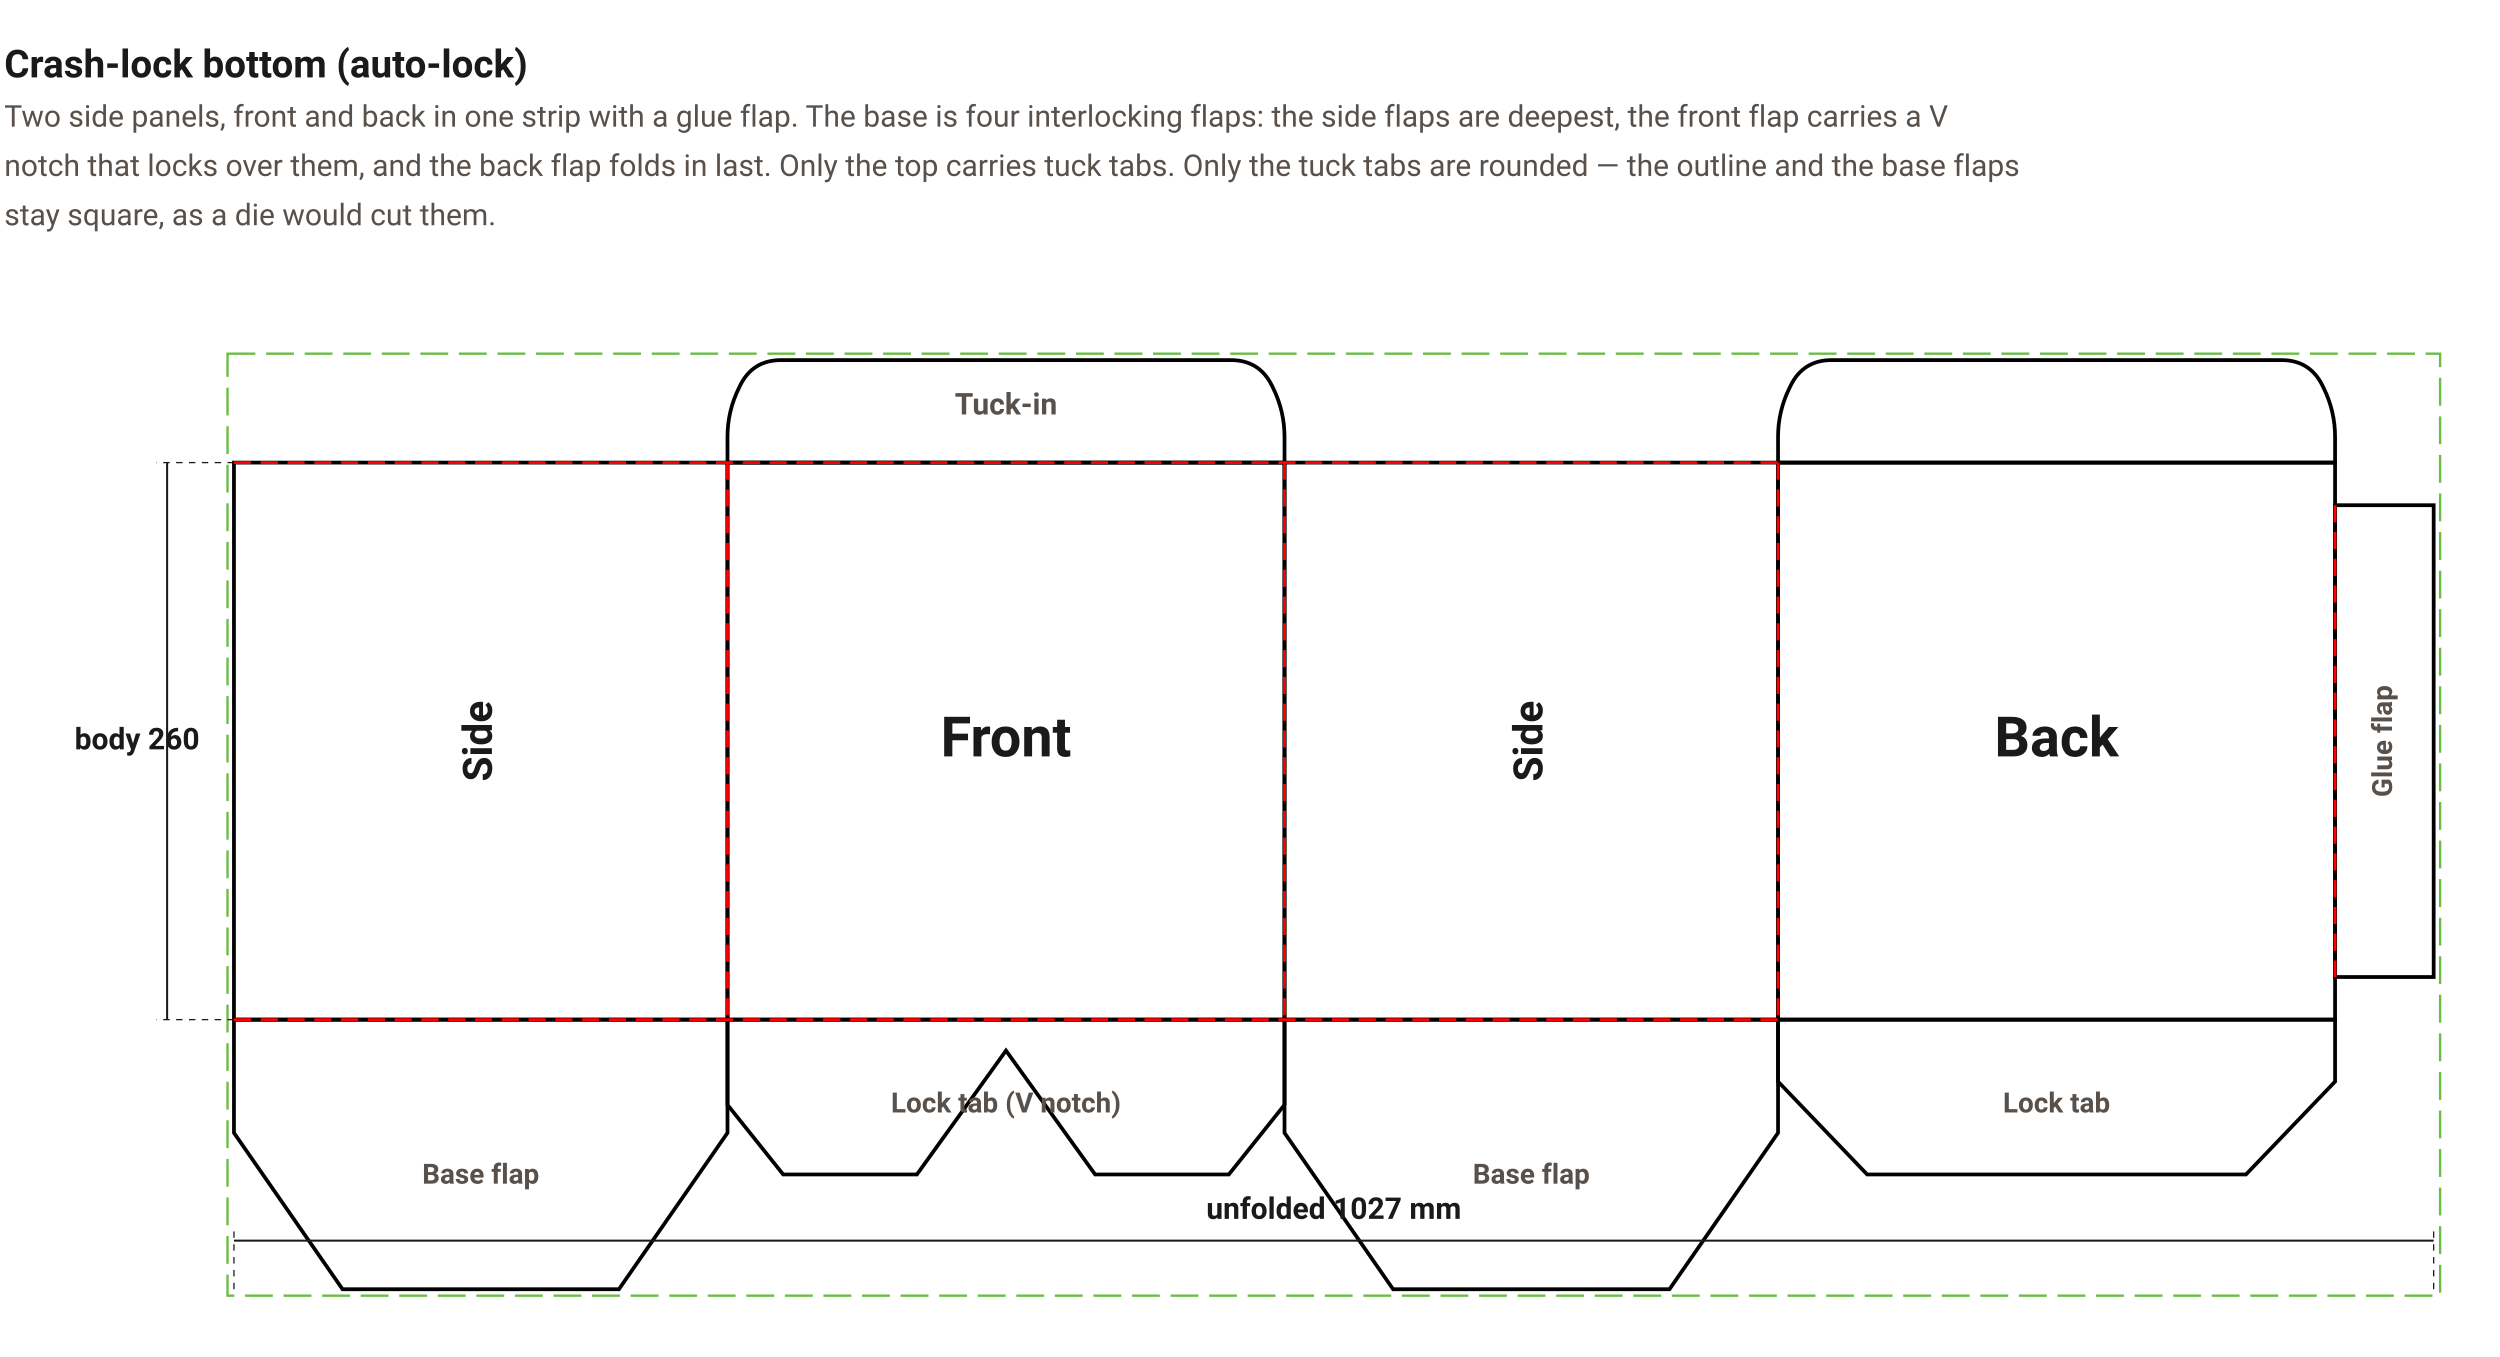
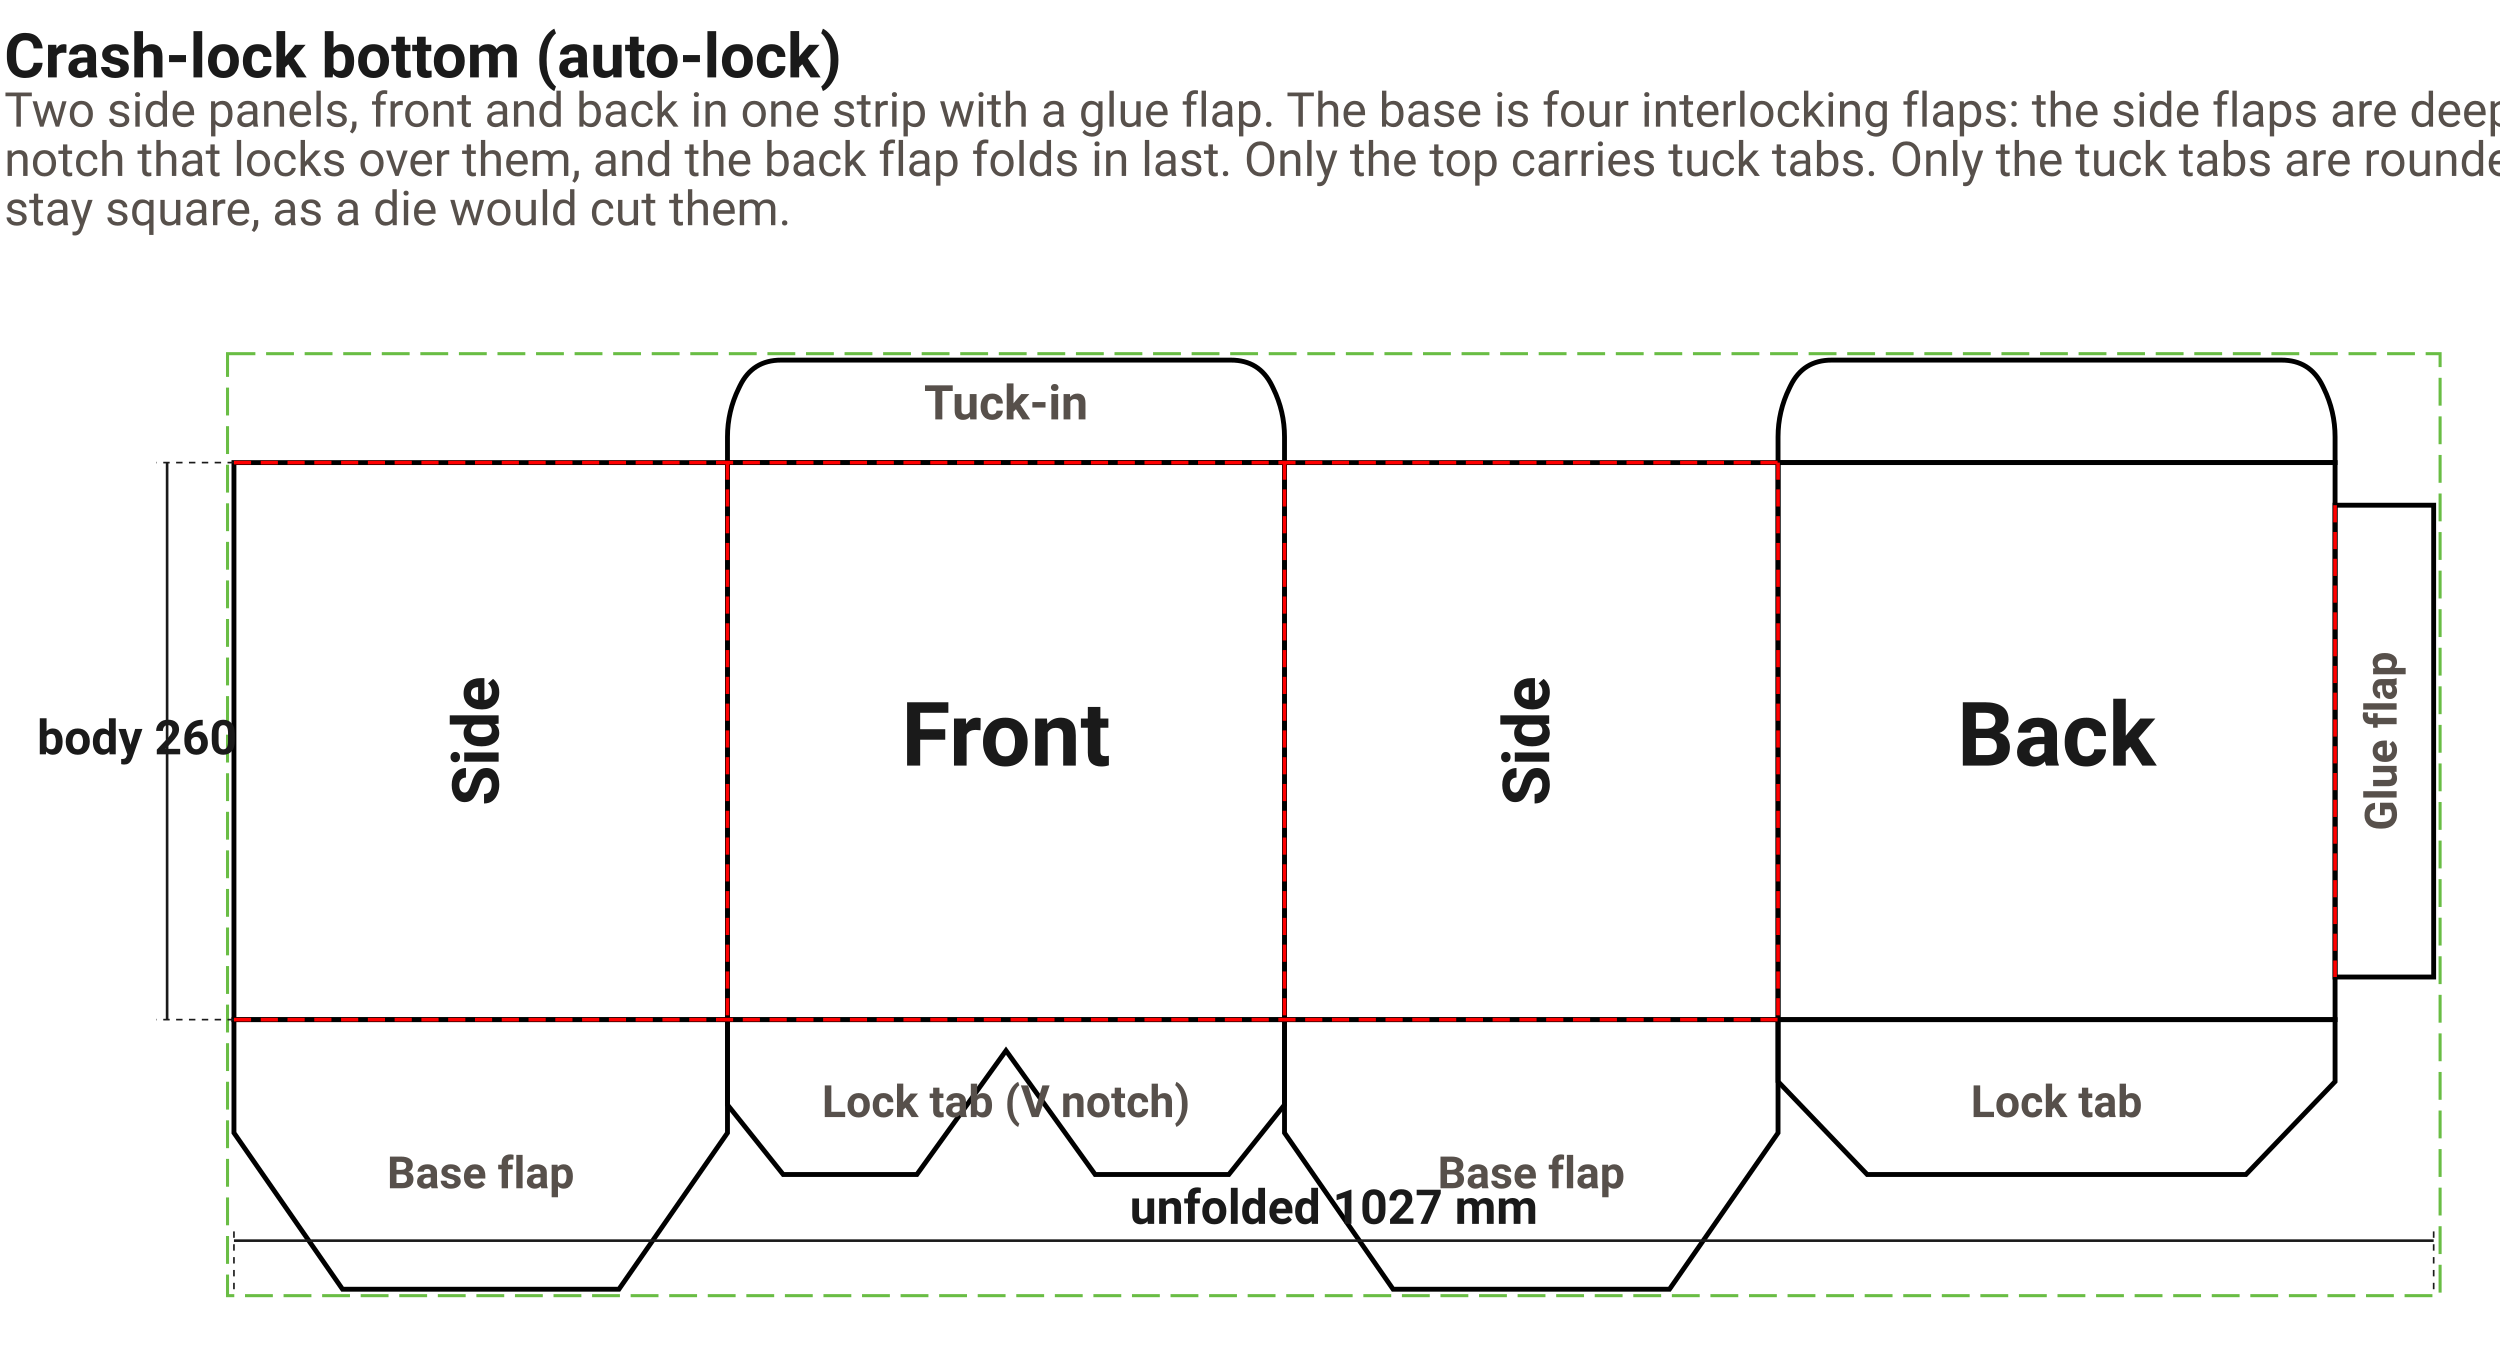
<svg xmlns="http://www.w3.org/2000/svg" viewBox="-109.2 -215.8 1166.9 632.7" width="1167" height="633" role="img" aria-labelledby="tcrash-lock dcrash-lock">
  <g>
-     <path d="M0.00,0.00 L230.36,0.00 L230.36,260.00 L0.00,260.00 L0.00,0.00 Z" fill="none" stroke="#000000" stroke-width="1.75" stroke-linejoin="miter" />
-     <path d="M490.36,0.00 L720.72,0.00 L720.72,260.00 L490.36,260.00 L490.36,0.00 Z" fill="none" stroke="#000000" stroke-width="1.75" stroke-linejoin="miter" />
-     <path d="M230.36,0.00 L490.36,0.00 L490.36,260.00 L230.36,260.00 L230.36,0.00 Z" fill="none" stroke="#000000" stroke-width="1.75" stroke-linejoin="miter" />
-     <path d="M230.36,0.00 L230.36,-11.96 Q230.36,-23.92 235.62,-34.66 L236.21,-35.88 Q242.06,-47.84 255.37,-47.84 L465.35,-47.84 Q478.66,-47.84 484.51,-35.88 L485.10,-34.66 Q490.36,-23.92 490.36,-11.96 L490.36,0.00 L230.36,0.00 Z" fill="none" stroke="#000000" stroke-width="1.75" stroke-linejoin="miter" />
-     <path d="M230.36,260.00 L230.36,299.75 L256.36,332.28 L318.76,332.28 L360.36,274.46 L401.96,332.28 L464.36,332.28 L490.36,299.75 L490.36,260.00 Z" fill="none" stroke="#000000" stroke-width="1.75" stroke-linejoin="miter" />
-     <path d="M720.72,0.00 L980.72,0.00 L980.72,260.00 L720.72,260.00 L720.72,0.00 Z" fill="none" stroke="#000000" stroke-width="1.75" stroke-linejoin="miter" />
-     <path d="M720.72,0.00 L720.72,-11.96 Q720.72,-23.92 725.98,-34.66 L726.57,-35.88 Q732.42,-47.84 745.73,-47.84 L955.71,-47.84 Q969.02,-47.84 974.87,-35.88 L975.46,-34.66 Q980.72,-23.92 980.72,-11.96 L980.72,0.00 L720.72,0.00 Z" fill="none" stroke="#000000" stroke-width="1.75" stroke-linejoin="miter" />
-     <path d="M720.72,260.00 L720.72,288.91 L762.32,332.28 L939.12,332.28 L980.72,288.91 L980.72,260.00 Z" fill="none" stroke="#000000" stroke-width="1.75" stroke-linejoin="miter" />
-     <path d="M0.00,260.00 L0.00,312.85 L50.68,385.84 L179.68,385.84 L230.36,312.85 L230.36,260.00 Z" fill="none" stroke="#000000" stroke-width="1.75" stroke-linejoin="miter" />
-     <path d="M490.36,260.00 L490.36,312.85 L541.04,385.84 L670.04,385.84 L720.72,312.85 L720.72,260.00 Z" fill="none" stroke="#000000" stroke-width="1.75" stroke-linejoin="miter" />
-     <path d="M980.72,19.89 L1026.74,19.89 L1026.74,240.11 L980.72,240.11 L980.72,19.89 Z" fill="none" stroke="#000000" stroke-width="1.75" stroke-linejoin="miter" />
-     <line x1="230.36" y1="0.00" x2="230.36" y2="260.00" stroke="#FF0000" stroke-width="1.3" stroke-dasharray="8 4.5" />
-     <line x1="490.36" y1="0.00" x2="490.36" y2="260.00" stroke="#FF0000" stroke-width="1.3" stroke-dasharray="8 4.5" />
-     <line x1="720.72" y1="0.00" x2="720.72" y2="260.00" stroke="#FF0000" stroke-width="1.3" stroke-dasharray="8 4.5" />
-     <line x1="0.00" y1="0.00" x2="720.72" y2="0.00" stroke="#FF0000" stroke-width="1.3" stroke-dasharray="8 4.5" />
-     <line x1="0.00" y1="260.00" x2="720.72" y2="260.00" stroke="#FF0000" stroke-width="1.3" stroke-dasharray="8 4.5" />
-     <line x1="980.72" y1="19.89" x2="980.72" y2="240.11" stroke="#FF0000" stroke-width="1.3" stroke-dasharray="8 4.5" />
-     <path d="M-3.00,-50.84 L1029.74,-50.84 L1029.74,388.84 L-3.00,388.84 Z" fill="none" stroke="#69BD44" stroke-width="1.1" stroke-dasharray="13 5" />
-     <text x="360.36" y="130.00" font-family="ui-sans-serif,system-ui,-apple-system,'Segoe UI',Roboto,'Helvetica Neue',Arial,sans-serif" font-size="26" font-weight="600" fill="#1A1A1A" text-anchor="middle" dominant-baseline="middle">Front</text>
-     <text x="115.18" y="130.00" transform="rotate(-90 115.18 130.00)" font-family="ui-sans-serif,system-ui,-apple-system,'Segoe UI',Roboto,'Helvetica Neue',Arial,sans-serif" font-size="19" font-weight="600" fill="#1A1A1A" text-anchor="middle" dominant-baseline="middle">Side</text>
-     <text x="605.54" y="130.00" transform="rotate(-90 605.54 130.00)" font-family="ui-sans-serif,system-ui,-apple-system,'Segoe UI',Roboto,'Helvetica Neue',Arial,sans-serif" font-size="19" font-weight="600" fill="#1A1A1A" text-anchor="middle" dominant-baseline="middle">Side</text>
-     <text x="850.72" y="130.00" font-family="ui-sans-serif,system-ui,-apple-system,'Segoe UI',Roboto,'Helvetica Neue',Arial,sans-serif" font-size="26" font-weight="600" fill="#1A1A1A" text-anchor="middle" dominant-baseline="middle">Back</text>
-     <text x="1003.73" y="130.00" transform="rotate(-90 1003.73 130.00)" font-family="ui-sans-serif,system-ui,-apple-system,'Segoe UI',Roboto,'Helvetica Neue',Arial,sans-serif" font-size="13" font-weight="600" fill="#57504B" text-anchor="middle" dominant-baseline="middle">Glue flap</text>
-     <text x="360.36" y="-26.31" font-family="ui-sans-serif,system-ui,-apple-system,'Segoe UI',Roboto,'Helvetica Neue',Arial,sans-serif" font-size="14" font-weight="600" fill="#57504B" text-anchor="middle" dominant-baseline="middle">Tuck-in</text>
-     <text x="360.36" y="299.75" font-family="ui-sans-serif,system-ui,-apple-system,'Segoe UI',Roboto,'Helvetica Neue',Arial,sans-serif" font-size="13" font-weight="600" fill="#57504B" text-anchor="middle" dominant-baseline="middle">Lock tab (V notch)</text>
-     <text x="850.72" y="299.75" font-family="ui-sans-serif,system-ui,-apple-system,'Segoe UI',Roboto,'Helvetica Neue',Arial,sans-serif" font-size="13" font-weight="600" fill="#57504B" text-anchor="middle" dominant-baseline="middle">Lock tab</text>
-     <text x="115.18" y="332.99" font-family="ui-sans-serif,system-ui,-apple-system,'Segoe UI',Roboto,'Helvetica Neue',Arial,sans-serif" font-size="13" font-weight="600" fill="#57504B" text-anchor="middle" dominant-baseline="middle">Base flap</text>
-     <text x="605.54" y="332.99" font-family="ui-sans-serif,system-ui,-apple-system,'Segoe UI',Roboto,'Helvetica Neue',Arial,sans-serif" font-size="13" font-weight="600" fill="#57504B" text-anchor="middle" dominant-baseline="middle">Base flap</text>
-     <line x1="0.00" y1="363.16" x2="1026.74" y2="363.16" stroke="#1A1A1A" stroke-width="0.95" />
-     <line x1="0.00" y1="385.84" x2="0.00" y2="358.16" stroke="#1A1A1A" stroke-width="0.6" stroke-dasharray="3 3" />
-     <line x1="1026.74" y1="385.84" x2="1026.74" y2="358.16" stroke="#1A1A1A" stroke-width="0.6" stroke-dasharray="3 3" />
-     <text x="513.37" y="349.16" font-family="ui-sans-serif,system-ui,-apple-system,'Segoe UI',Roboto,'Helvetica Neue',Arial,sans-serif" font-size="14" font-weight="600" fill="#1A1A1A" text-anchor="middle" dominant-baseline="middle">unfolded 1027 mm</text>
-     <line x1="-31.20" y1="0.00" x2="-31.20" y2="260.00" stroke="#1A1A1A" stroke-width="0.95" />
-     <line x1="0.00" y1="0.00" x2="-36.20" y2="0.00" stroke="#1A1A1A" stroke-width="0.6" stroke-dasharray="3 3" />
-     <line x1="0.00" y1="260.00" x2="-36.20" y2="260.00" stroke="#1A1A1A" stroke-width="0.6" stroke-dasharray="3 3" />
-     <text x="-45.20" y="130.00" font-family="ui-sans-serif,system-ui,-apple-system,'Segoe UI',Roboto,'Helvetica Neue',Arial,sans-serif" font-size="14" font-weight="600" fill="#1A1A1A" text-anchor="middle" dominant-baseline="middle">body 260</text>
-     <text x="-107.2" y="-179.8" font-family="ui-sans-serif,system-ui,-apple-system,'Segoe UI',Roboto,'Helvetica Neue',Arial,sans-serif" font-size="18" font-weight="700" fill="#1A1A1A">Crash-lock bottom (auto-lock)</text>
-     <text x="-107.2" y="-156.8" font-family="ui-sans-serif,system-ui,-apple-system,'Segoe UI',Roboto,'Helvetica Neue',Arial,sans-serif" font-size="14" fill="#57504B">Two side panels, front and back in one strip with a glue flap. The base is four interlocking flaps: the side flaps are deepest, the front flap carries a V</text>
-     <text x="-107.2" y="-133.8" font-family="ui-sans-serif,system-ui,-apple-system,'Segoe UI',Roboto,'Helvetica Neue',Arial,sans-serif" font-size="14" fill="#57504B">notch that locks over them, and the back flap folds in last. Only the top carries tuck tabs. Only the tuck tabs are rounded — the outline and the base flaps</text>
-     <text x="-107.2" y="-110.8" font-family="ui-sans-serif,system-ui,-apple-system,'Segoe UI',Roboto,'Helvetica Neue',Arial,sans-serif" font-size="14" fill="#57504B">stay square, as a die would cut them.</text>
+     <path d="M0.00,0.00 L230.36,0.00 L230.36,260.00 L0.00,260.00 L0.00,0.00 Z" fill="none" stroke="#000000" stroke-width="2.27" stroke-linejoin="miter" />
+     <path d="M490.36,0.00 L720.72,0.00 L720.72,260.00 L490.36,260.00 L490.36,0.00 Z" fill="none" stroke="#000000" stroke-width="2.27" stroke-linejoin="miter" />
+     <path d="M230.36,0.00 L490.36,0.00 L490.36,260.00 L230.36,260.00 L230.36,0.00 Z" fill="none" stroke="#000000" stroke-width="2.27" stroke-linejoin="miter" />
+     <path d="M230.36,0.00 L230.36,-11.96 Q230.36,-23.92 235.62,-34.66 L236.21,-35.88 Q242.06,-47.84 255.37,-47.84 L465.35,-47.84 Q478.66,-47.84 484.51,-35.88 L485.10,-34.66 Q490.36,-23.92 490.36,-11.96 L490.36,0.00 L230.36,0.00 Z" fill="none" stroke="#000000" stroke-width="2.27" stroke-linejoin="miter" />
+     <path d="M230.36,260.00 L230.36,299.75 L256.36,332.28 L318.76,332.28 L360.36,274.46 L401.96,332.28 L464.36,332.28 L490.36,299.75 L490.36,260.00 Z" fill="none" stroke="#000000" stroke-width="2.27" stroke-linejoin="miter" />
+     <path d="M720.72,0.00 L980.72,0.00 L980.72,260.00 L720.72,260.00 L720.72,0.00 Z" fill="none" stroke="#000000" stroke-width="2.27" stroke-linejoin="miter" />
+     <path d="M720.72,0.00 L720.72,-11.96 Q720.72,-23.92 725.98,-34.66 L726.57,-35.88 Q732.42,-47.84 745.73,-47.84 L955.71,-47.84 Q969.02,-47.84 974.87,-35.88 L975.46,-34.66 Q980.72,-23.92 980.72,-11.96 L980.72,0.00 L720.72,0.00 Z" fill="none" stroke="#000000" stroke-width="2.27" stroke-linejoin="miter" />
+     <path d="M720.72,260.00 L720.72,288.91 L762.32,332.28 L939.12,332.28 L980.72,288.91 L980.72,260.00 Z" fill="none" stroke="#000000" stroke-width="2.27" stroke-linejoin="miter" />
+     <path d="M0.00,260.00 L0.00,312.85 L50.68,385.84 L179.68,385.84 L230.36,312.85 L230.36,260.00 Z" fill="none" stroke="#000000" stroke-width="2.27" stroke-linejoin="miter" />
+     <path d="M490.36,260.00 L490.36,312.85 L541.04,385.84 L670.04,385.84 L720.72,312.85 L720.72,260.00 Z" fill="none" stroke="#000000" stroke-width="2.27" stroke-linejoin="miter" />
+     <path d="M980.72,19.89 L1026.74,19.89 L1026.74,240.11 L980.72,240.11 L980.72,19.89 Z" fill="none" stroke="#000000" stroke-width="2.27" stroke-linejoin="miter" />
+     <line x1="230.36" y1="0.00" x2="230.36" y2="260.00" stroke="#FF0000" stroke-width="1.69" stroke-dasharray="8 4.5" />
+     <line x1="490.36" y1="0.00" x2="490.36" y2="260.00" stroke="#FF0000" stroke-width="1.69" stroke-dasharray="8 4.5" />
+     <line x1="720.72" y1="0.00" x2="720.72" y2="260.00" stroke="#FF0000" stroke-width="1.69" stroke-dasharray="8 4.5" />
+     <line x1="0.00" y1="0.00" x2="720.72" y2="0.00" stroke="#FF0000" stroke-width="1.69" stroke-dasharray="8 4.5" />
+     <line x1="0.00" y1="260.00" x2="720.72" y2="260.00" stroke="#FF0000" stroke-width="1.69" stroke-dasharray="8 4.5" />
+     <line x1="980.72" y1="19.89" x2="980.72" y2="240.11" stroke="#FF0000" stroke-width="1.69" stroke-dasharray="8 4.5" />
+     <path d="M-3.00,-50.84 L1029.74,-50.84 L1029.74,388.84 L-3.00,388.84 Z" fill="none" stroke="#69BD44" stroke-width="1.43" stroke-dasharray="13 5" />
+     <text x="360.36" y="130.00" font-family="ui-sans-serif,system-ui,-apple-system,'Segoe UI',Roboto,'Helvetica Neue',Arial,sans-serif" font-size="41.6" font-weight="600" fill="#1A1A1A" text-anchor="middle" dominant-baseline="middle">Front</text>
+     <text x="115.18" y="130.00" transform="rotate(-90 115.18 130.00)" font-family="ui-sans-serif,system-ui,-apple-system,'Segoe UI',Roboto,'Helvetica Neue',Arial,sans-serif" font-size="30.4" font-weight="600" fill="#1A1A1A" text-anchor="middle" dominant-baseline="middle">Side</text>
+     <text x="605.54" y="130.00" transform="rotate(-90 605.54 130.00)" font-family="ui-sans-serif,system-ui,-apple-system,'Segoe UI',Roboto,'Helvetica Neue',Arial,sans-serif" font-size="30.4" font-weight="600" fill="#1A1A1A" text-anchor="middle" dominant-baseline="middle">Side</text>
+     <text x="850.72" y="130.00" font-family="ui-sans-serif,system-ui,-apple-system,'Segoe UI',Roboto,'Helvetica Neue',Arial,sans-serif" font-size="41.6" font-weight="600" fill="#1A1A1A" text-anchor="middle" dominant-baseline="middle">Back</text>
+     <text x="1003.73" y="130.00" transform="rotate(-90 1003.73 130.00)" font-family="ui-sans-serif,system-ui,-apple-system,'Segoe UI',Roboto,'Helvetica Neue',Arial,sans-serif" font-size="20.8" font-weight="600" fill="#57504B" text-anchor="middle" dominant-baseline="middle">Glue flap</text>
+     <text x="360.36" y="-26.31" font-family="ui-sans-serif,system-ui,-apple-system,'Segoe UI',Roboto,'Helvetica Neue',Arial,sans-serif" font-size="22.4" font-weight="600" fill="#57504B" text-anchor="middle" dominant-baseline="middle">Tuck-in</text>
+     <text x="360.36" y="299.75" font-family="ui-sans-serif,system-ui,-apple-system,'Segoe UI',Roboto,'Helvetica Neue',Arial,sans-serif" font-size="20.8" font-weight="600" fill="#57504B" text-anchor="middle" dominant-baseline="middle">Lock tab (V notch)</text>
+     <text x="850.72" y="299.75" font-family="ui-sans-serif,system-ui,-apple-system,'Segoe UI',Roboto,'Helvetica Neue',Arial,sans-serif" font-size="20.8" font-weight="600" fill="#57504B" text-anchor="middle" dominant-baseline="middle">Lock tab</text>
+     <text x="115.18" y="332.99" font-family="ui-sans-serif,system-ui,-apple-system,'Segoe UI',Roboto,'Helvetica Neue',Arial,sans-serif" font-size="20.8" font-weight="600" fill="#57504B" text-anchor="middle" dominant-baseline="middle">Base flap</text>
+     <text x="605.54" y="332.99" font-family="ui-sans-serif,system-ui,-apple-system,'Segoe UI',Roboto,'Helvetica Neue',Arial,sans-serif" font-size="20.8" font-weight="600" fill="#57504B" text-anchor="middle" dominant-baseline="middle">Base flap</text>
+     <line x1="0.00" y1="363.16" x2="1026.74" y2="363.16" stroke="#1A1A1A" stroke-width="1.23" />
+     <line x1="0.00" y1="385.84" x2="0.00" y2="358.16" stroke="#1A1A1A" stroke-width="0.78" stroke-dasharray="3 3" />
+     <line x1="1026.74" y1="385.84" x2="1026.74" y2="358.16" stroke="#1A1A1A" stroke-width="0.78" stroke-dasharray="3 3" />
+     <text x="513.37" y="349.16" font-family="ui-sans-serif,system-ui,-apple-system,'Segoe UI',Roboto,'Helvetica Neue',Arial,sans-serif" font-size="22.4" font-weight="600" fill="#1A1A1A" text-anchor="middle" dominant-baseline="middle">unfolded 1027 mm</text>
+     <line x1="-31.20" y1="0.00" x2="-31.20" y2="260.00" stroke="#1A1A1A" stroke-width="1.23" />
+     <line x1="0.00" y1="0.00" x2="-36.20" y2="0.00" stroke="#1A1A1A" stroke-width="0.78" stroke-dasharray="3 3" />
+     <line x1="0.00" y1="260.00" x2="-36.20" y2="260.00" stroke="#1A1A1A" stroke-width="0.78" stroke-dasharray="3 3" />
+     <text x="-45.20" y="130.00" font-family="ui-sans-serif,system-ui,-apple-system,'Segoe UI',Roboto,'Helvetica Neue',Arial,sans-serif" font-size="22.4" font-weight="600" fill="#1A1A1A" text-anchor="middle" dominant-baseline="middle">body 260</text>
+     <text x="-107.2" y="-179.8" font-family="ui-sans-serif,system-ui,-apple-system,'Segoe UI',Roboto,'Helvetica Neue',Arial,sans-serif" font-size="28.8" font-weight="700" fill="#1A1A1A">Crash-lock bottom (auto-lock)</text>
+     <text x="-107.2" y="-156.8" font-family="ui-sans-serif,system-ui,-apple-system,'Segoe UI',Roboto,'Helvetica Neue',Arial,sans-serif" font-size="22.4" fill="#57504B">Two side panels, front and back in one strip with a glue flap. The base is four interlocking flaps: the side flaps are deepest, the front flap carries a V</text>
+     <text x="-107.2" y="-133.8" font-family="ui-sans-serif,system-ui,-apple-system,'Segoe UI',Roboto,'Helvetica Neue',Arial,sans-serif" font-size="22.4" fill="#57504B">notch that locks over them, and the back flap folds in last. Only the top carries tuck tabs. Only the tuck tabs are rounded — the outline and the base flaps</text>
+     <text x="-107.2" y="-110.8" font-family="ui-sans-serif,system-ui,-apple-system,'Segoe UI',Roboto,'Helvetica Neue',Arial,sans-serif" font-size="22.4" fill="#57504B">stay square, as a die would cut them.</text>
  </g>
</svg>
